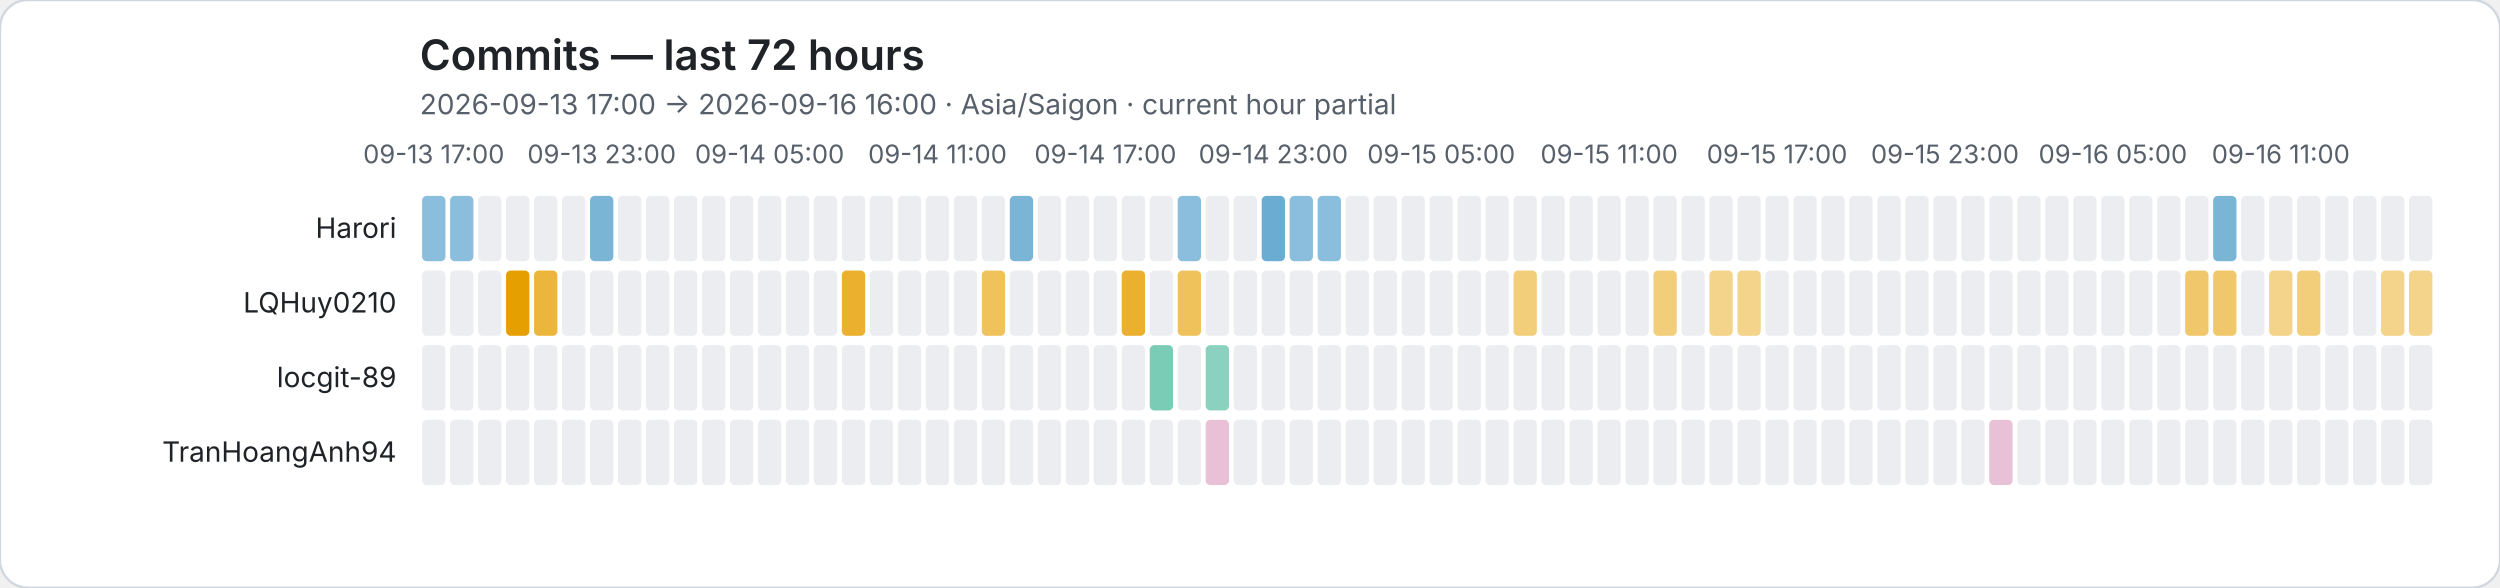
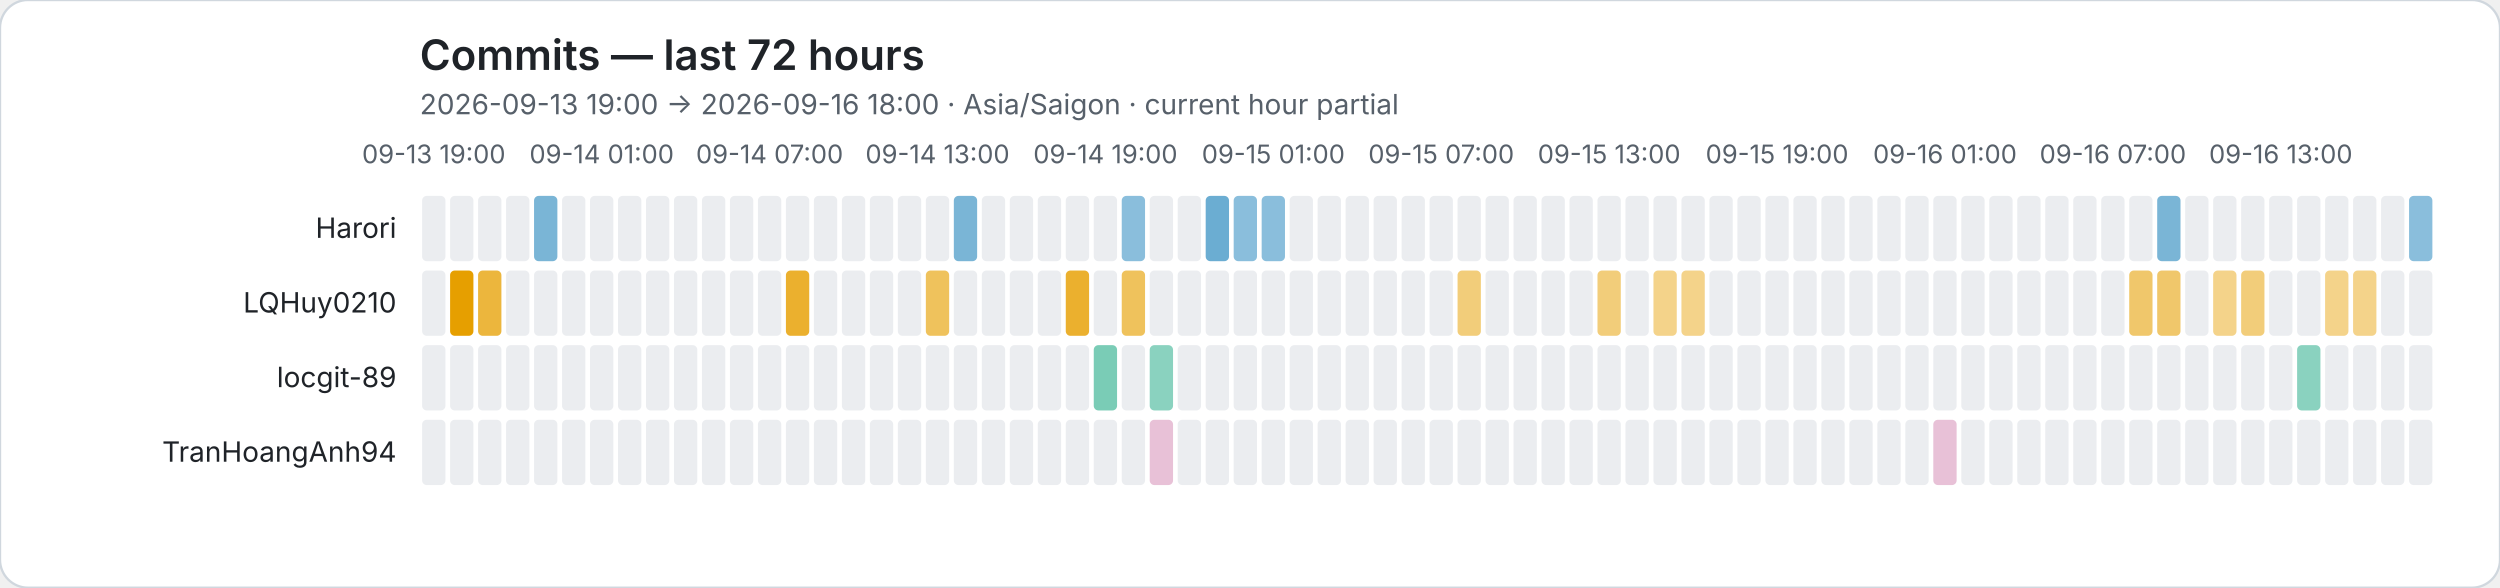
<svg xmlns="http://www.w3.org/2000/svg" role="img" viewBox="0 0 1072 252">
  <rect width="1072" height="252" rx="12" fill="#ffffff" stroke="#d0d7de" />
  <style>text{font-family:system-ui,-apple-system,BlinkMacSystemFont,"Segoe UI",sans-serif}.axis{fill:#57606a;font-size:11px}.heading{fill:#1f2328;font-size:18px;font-weight:600}.subheading{fill:#57606a;font-size:12px}.name{fill:#1f2328;font-size:12px}</style>
  <text class="heading" x="180" y="30">Commits — last 72 hours</text>
-   <text class="subheading" x="180" y="49">2026-09-13 17:00 → 2026-09-16 16:00 · Asia/Saigon · current hour partial</text>
-   <text class="axis" x="186" y="70" text-anchor="middle">09-13 17:00</text>
-   <text class="axis" x="258" y="70" text-anchor="middle">09-13 23:00</text>
-   <text class="axis" x="330" y="70" text-anchor="middle">09-14 05:00</text>
-   <text class="axis" x="402" y="70" text-anchor="middle">09-14 11:00</text>
-   <text class="axis" x="474" y="70" text-anchor="middle">09-14 17:00</text>
-   <text class="axis" x="546" y="70" text-anchor="middle">09-14 23:00</text>
-   <text class="axis" x="618" y="70" text-anchor="middle">09-15 05:00</text>
-   <text class="axis" x="690" y="70" text-anchor="middle">09-15 11:00</text>
-   <text class="axis" x="762" y="70" text-anchor="middle">09-15 17:00</text>
-   <text class="axis" x="834" y="70" text-anchor="middle">09-15 23:00</text>
-   <text class="axis" x="906" y="70" text-anchor="middle">09-16 05:00</text>
-   <text class="axis" x="978" y="70" text-anchor="middle">09-16 11:00</text>
+   <text class="subheading" x="180" y="49">2026-09-13 19:00 → 2026-09-16 18:00 · Asia/Saigon · current hour partial</text>
+   <text class="axis" x="186" y="70" text-anchor="middle">09-13 19:00</text>
+   <text class="axis" x="258" y="70" text-anchor="middle">09-14 01:00</text>
+   <text class="axis" x="330" y="70" text-anchor="middle">09-14 07:00</text>
+   <text class="axis" x="402" y="70" text-anchor="middle">09-14 13:00</text>
+   <text class="axis" x="474" y="70" text-anchor="middle">09-14 19:00</text>
+   <text class="axis" x="546" y="70" text-anchor="middle">09-15 01:00</text>
+   <text class="axis" x="618" y="70" text-anchor="middle">09-15 07:00</text>
+   <text class="axis" x="690" y="70" text-anchor="middle">09-15 13:00</text>
+   <text class="axis" x="762" y="70" text-anchor="middle">09-15 19:00</text>
+   <text class="axis" x="834" y="70" text-anchor="middle">09-16 01:00</text>
+   <text class="axis" x="906" y="70" text-anchor="middle">09-16 07:00</text>
+   <text class="axis" x="978" y="70" text-anchor="middle">09-16 13:00</text>
  <text class="name" x="170" y="102" text-anchor="end">Harori</text>
-   <rect data-hour="0" x="181" y="84" width="10" height="28" rx="2" fill="rgba(0, 114, 178, 0.46)" />
-   <rect data-hour="1" x="193" y="84" width="10" height="28" rx="2" fill="rgba(0, 114, 178, 0.46)" />
+   <rect data-hour="0" x="181" y="84" width="10" height="28" rx="2" fill="#ebedf0" />
+   <rect data-hour="1" x="193" y="84" width="10" height="28" rx="2" fill="#ebedf0" />
  <rect data-hour="2" x="205" y="84" width="10" height="28" rx="2" fill="#ebedf0" />
  <rect data-hour="3" x="217" y="84" width="10" height="28" rx="2" fill="#ebedf0" />
-   <rect data-hour="4" x="229" y="84" width="10" height="28" rx="2" fill="#ebedf0" />
+   <rect data-hour="4" x="229" y="84" width="10" height="28" rx="2" fill="rgba(0, 114, 178, 0.52)" />
  <rect data-hour="5" x="241" y="84" width="10" height="28" rx="2" fill="#ebedf0" />
-   <rect data-hour="6" x="253" y="84" width="10" height="28" rx="2" fill="rgba(0, 114, 178, 0.52)" />
+   <rect data-hour="6" x="253" y="84" width="10" height="28" rx="2" fill="#ebedf0" />
  <rect data-hour="7" x="265" y="84" width="10" height="28" rx="2" fill="#ebedf0" />
  <rect data-hour="8" x="277" y="84" width="10" height="28" rx="2" fill="#ebedf0" />
  <rect data-hour="9" x="289" y="84" width="10" height="28" rx="2" fill="#ebedf0" />
  <rect data-hour="10" x="301" y="84" width="10" height="28" rx="2" fill="#ebedf0" />
  <rect data-hour="11" x="313" y="84" width="10" height="28" rx="2" fill="#ebedf0" />
  <rect data-hour="12" x="325" y="84" width="10" height="28" rx="2" fill="#ebedf0" />
  <rect data-hour="13" x="337" y="84" width="10" height="28" rx="2" fill="#ebedf0" />
  <rect data-hour="14" x="349" y="84" width="10" height="28" rx="2" fill="#ebedf0" />
  <rect data-hour="15" x="361" y="84" width="10" height="28" rx="2" fill="#ebedf0" />
  <rect data-hour="16" x="373" y="84" width="10" height="28" rx="2" fill="#ebedf0" />
  <rect data-hour="17" x="385" y="84" width="10" height="28" rx="2" fill="#ebedf0" />
  <rect data-hour="18" x="397" y="84" width="10" height="28" rx="2" fill="#ebedf0" />
-   <rect data-hour="19" x="409" y="84" width="10" height="28" rx="2" fill="#ebedf0" />
+   <rect data-hour="19" x="409" y="84" width="10" height="28" rx="2" fill="rgba(0, 114, 178, 0.52)" />
  <rect data-hour="20" x="421" y="84" width="10" height="28" rx="2" fill="#ebedf0" />
-   <rect data-hour="21" x="433" y="84" width="10" height="28" rx="2" fill="rgba(0, 114, 178, 0.52)" />
+   <rect data-hour="21" x="433" y="84" width="10" height="28" rx="2" fill="#ebedf0" />
  <rect data-hour="22" x="445" y="84" width="10" height="28" rx="2" fill="#ebedf0" />
  <rect data-hour="23" x="457" y="84" width="10" height="28" rx="2" fill="#ebedf0" />
  <rect data-hour="24" x="469" y="84" width="10" height="28" rx="2" fill="#ebedf0" />
-   <rect data-hour="25" x="481" y="84" width="10" height="28" rx="2" fill="#ebedf0" />
+   <rect data-hour="25" x="481" y="84" width="10" height="28" rx="2" fill="rgba(0, 114, 178, 0.46)" />
  <rect data-hour="26" x="493" y="84" width="10" height="28" rx="2" fill="#ebedf0" />
-   <rect data-hour="27" x="505" y="84" width="10" height="28" rx="2" fill="rgba(0, 114, 178, 0.46)" />
-   <rect data-hour="28" x="517" y="84" width="10" height="28" rx="2" fill="#ebedf0" />
-   <rect data-hour="29" x="529" y="84" width="10" height="28" rx="2" fill="#ebedf0" />
-   <rect data-hour="30" x="541" y="84" width="10" height="28" rx="2" fill="rgba(0, 114, 178, 0.58)" />
-   <rect data-hour="31" x="553" y="84" width="10" height="28" rx="2" fill="rgba(0, 114, 178, 0.46)" />
-   <rect data-hour="32" x="565" y="84" width="10" height="28" rx="2" fill="rgba(0, 114, 178, 0.46)" />
+   <rect data-hour="27" x="505" y="84" width="10" height="28" rx="2" fill="#ebedf0" />
+   <rect data-hour="28" x="517" y="84" width="10" height="28" rx="2" fill="rgba(0, 114, 178, 0.58)" />
+   <rect data-hour="29" x="529" y="84" width="10" height="28" rx="2" fill="rgba(0, 114, 178, 0.46)" />
+   <rect data-hour="30" x="541" y="84" width="10" height="28" rx="2" fill="rgba(0, 114, 178, 0.46)" />
+   <rect data-hour="31" x="553" y="84" width="10" height="28" rx="2" fill="#ebedf0" />
+   <rect data-hour="32" x="565" y="84" width="10" height="28" rx="2" fill="#ebedf0" />
  <rect data-hour="33" x="577" y="84" width="10" height="28" rx="2" fill="#ebedf0" />
  <rect data-hour="34" x="589" y="84" width="10" height="28" rx="2" fill="#ebedf0" />
  <rect data-hour="35" x="601" y="84" width="10" height="28" rx="2" fill="#ebedf0" />
  <rect data-hour="36" x="613" y="84" width="10" height="28" rx="2" fill="#ebedf0" />
  <rect data-hour="37" x="625" y="84" width="10" height="28" rx="2" fill="#ebedf0" />
  <rect data-hour="38" x="637" y="84" width="10" height="28" rx="2" fill="#ebedf0" />
  <rect data-hour="39" x="649" y="84" width="10" height="28" rx="2" fill="#ebedf0" />
  <rect data-hour="40" x="661" y="84" width="10" height="28" rx="2" fill="#ebedf0" />
  <rect data-hour="41" x="673" y="84" width="10" height="28" rx="2" fill="#ebedf0" />
  <rect data-hour="42" x="685" y="84" width="10" height="28" rx="2" fill="#ebedf0" />
  <rect data-hour="43" x="697" y="84" width="10" height="28" rx="2" fill="#ebedf0" />
  <rect data-hour="44" x="709" y="84" width="10" height="28" rx="2" fill="#ebedf0" />
  <rect data-hour="45" x="721" y="84" width="10" height="28" rx="2" fill="#ebedf0" />
  <rect data-hour="46" x="733" y="84" width="10" height="28" rx="2" fill="#ebedf0" />
  <rect data-hour="47" x="745" y="84" width="10" height="28" rx="2" fill="#ebedf0" />
  <rect data-hour="48" x="757" y="84" width="10" height="28" rx="2" fill="#ebedf0" />
  <rect data-hour="49" x="769" y="84" width="10" height="28" rx="2" fill="#ebedf0" />
  <rect data-hour="50" x="781" y="84" width="10" height="28" rx="2" fill="#ebedf0" />
  <rect data-hour="51" x="793" y="84" width="10" height="28" rx="2" fill="#ebedf0" />
  <rect data-hour="52" x="805" y="84" width="10" height="28" rx="2" fill="#ebedf0" />
  <rect data-hour="53" x="817" y="84" width="10" height="28" rx="2" fill="#ebedf0" />
  <rect data-hour="54" x="829" y="84" width="10" height="28" rx="2" fill="#ebedf0" />
  <rect data-hour="55" x="841" y="84" width="10" height="28" rx="2" fill="#ebedf0" />
  <rect data-hour="56" x="853" y="84" width="10" height="28" rx="2" fill="#ebedf0" />
  <rect data-hour="57" x="865" y="84" width="10" height="28" rx="2" fill="#ebedf0" />
  <rect data-hour="58" x="877" y="84" width="10" height="28" rx="2" fill="#ebedf0" />
  <rect data-hour="59" x="889" y="84" width="10" height="28" rx="2" fill="#ebedf0" />
  <rect data-hour="60" x="901" y="84" width="10" height="28" rx="2" fill="#ebedf0" />
  <rect data-hour="61" x="913" y="84" width="10" height="28" rx="2" fill="#ebedf0" />
-   <rect data-hour="62" x="925" y="84" width="10" height="28" rx="2" fill="#ebedf0" />
+   <rect data-hour="62" x="925" y="84" width="10" height="28" rx="2" fill="rgba(0, 114, 178, 0.52)" />
  <rect data-hour="63" x="937" y="84" width="10" height="28" rx="2" fill="#ebedf0" />
-   <rect data-hour="64" x="949" y="84" width="10" height="28" rx="2" fill="rgba(0, 114, 178, 0.52)" />
+   <rect data-hour="64" x="949" y="84" width="10" height="28" rx="2" fill="#ebedf0" />
  <rect data-hour="65" x="961" y="84" width="10" height="28" rx="2" fill="#ebedf0" />
  <rect data-hour="66" x="973" y="84" width="10" height="28" rx="2" fill="#ebedf0" />
  <rect data-hour="67" x="985" y="84" width="10" height="28" rx="2" fill="#ebedf0" />
  <rect data-hour="68" x="997" y="84" width="10" height="28" rx="2" fill="#ebedf0" />
  <rect data-hour="69" x="1009" y="84" width="10" height="28" rx="2" fill="#ebedf0" />
  <rect data-hour="70" x="1021" y="84" width="10" height="28" rx="2" fill="#ebedf0" />
-   <rect data-hour="71" x="1033" y="84" width="10" height="28" rx="2" fill="#ebedf0" />
+   <rect data-hour="71" x="1033" y="84" width="10" height="28" rx="2" fill="rgba(0, 114, 178, 0.46)" />
  <text class="name" x="170" y="134" text-anchor="end">LQHuy0210</text>
  <rect data-hour="0" x="181" y="116" width="10" height="28" rx="2" fill="#ebedf0" />
-   <rect data-hour="1" x="193" y="116" width="10" height="28" rx="2" fill="#ebedf0" />
-   <rect data-hour="2" x="205" y="116" width="10" height="28" rx="2" fill="#ebedf0" />
-   <rect data-hour="3" x="217" y="116" width="10" height="28" rx="2" fill="rgba(230, 159, 0, 1.00)" />
-   <rect data-hour="4" x="229" y="116" width="10" height="28" rx="2" fill="rgba(230, 159, 0, 0.76)" />
+   <rect data-hour="1" x="193" y="116" width="10" height="28" rx="2" fill="rgba(230, 159, 0, 1.00)" />
+   <rect data-hour="2" x="205" y="116" width="10" height="28" rx="2" fill="rgba(230, 159, 0, 0.76)" />
+   <rect data-hour="3" x="217" y="116" width="10" height="28" rx="2" fill="#ebedf0" />
+   <rect data-hour="4" x="229" y="116" width="10" height="28" rx="2" fill="#ebedf0" />
  <rect data-hour="5" x="241" y="116" width="10" height="28" rx="2" fill="#ebedf0" />
  <rect data-hour="6" x="253" y="116" width="10" height="28" rx="2" fill="#ebedf0" />
  <rect data-hour="7" x="265" y="116" width="10" height="28" rx="2" fill="#ebedf0" />
  <rect data-hour="8" x="277" y="116" width="10" height="28" rx="2" fill="#ebedf0" />
  <rect data-hour="9" x="289" y="116" width="10" height="28" rx="2" fill="#ebedf0" />
  <rect data-hour="10" x="301" y="116" width="10" height="28" rx="2" fill="#ebedf0" />
  <rect data-hour="11" x="313" y="116" width="10" height="28" rx="2" fill="#ebedf0" />
  <rect data-hour="12" x="325" y="116" width="10" height="28" rx="2" fill="#ebedf0" />
-   <rect data-hour="13" x="337" y="116" width="10" height="28" rx="2" fill="#ebedf0" />
+   <rect data-hour="13" x="337" y="116" width="10" height="28" rx="2" fill="rgba(230, 159, 0, 0.82)" />
  <rect data-hour="14" x="349" y="116" width="10" height="28" rx="2" fill="#ebedf0" />
-   <rect data-hour="15" x="361" y="116" width="10" height="28" rx="2" fill="rgba(230, 159, 0, 0.82)" />
+   <rect data-hour="15" x="361" y="116" width="10" height="28" rx="2" fill="#ebedf0" />
  <rect data-hour="16" x="373" y="116" width="10" height="28" rx="2" fill="#ebedf0" />
  <rect data-hour="17" x="385" y="116" width="10" height="28" rx="2" fill="#ebedf0" />
-   <rect data-hour="18" x="397" y="116" width="10" height="28" rx="2" fill="#ebedf0" />
+   <rect data-hour="18" x="397" y="116" width="10" height="28" rx="2" fill="rgba(230, 159, 0, 0.64)" />
  <rect data-hour="19" x="409" y="116" width="10" height="28" rx="2" fill="#ebedf0" />
-   <rect data-hour="20" x="421" y="116" width="10" height="28" rx="2" fill="rgba(230, 159, 0, 0.64)" />
+   <rect data-hour="20" x="421" y="116" width="10" height="28" rx="2" fill="#ebedf0" />
  <rect data-hour="21" x="433" y="116" width="10" height="28" rx="2" fill="#ebedf0" />
  <rect data-hour="22" x="445" y="116" width="10" height="28" rx="2" fill="#ebedf0" />
-   <rect data-hour="23" x="457" y="116" width="10" height="28" rx="2" fill="#ebedf0" />
+   <rect data-hour="23" x="457" y="116" width="10" height="28" rx="2" fill="rgba(230, 159, 0, 0.82)" />
  <rect data-hour="24" x="469" y="116" width="10" height="28" rx="2" fill="#ebedf0" />
-   <rect data-hour="25" x="481" y="116" width="10" height="28" rx="2" fill="rgba(230, 159, 0, 0.82)" />
+   <rect data-hour="25" x="481" y="116" width="10" height="28" rx="2" fill="rgba(230, 159, 0, 0.64)" />
  <rect data-hour="26" x="493" y="116" width="10" height="28" rx="2" fill="#ebedf0" />
-   <rect data-hour="27" x="505" y="116" width="10" height="28" rx="2" fill="rgba(230, 159, 0, 0.64)" />
+   <rect data-hour="27" x="505" y="116" width="10" height="28" rx="2" fill="#ebedf0" />
  <rect data-hour="28" x="517" y="116" width="10" height="28" rx="2" fill="#ebedf0" />
  <rect data-hour="29" x="529" y="116" width="10" height="28" rx="2" fill="#ebedf0" />
  <rect data-hour="30" x="541" y="116" width="10" height="28" rx="2" fill="#ebedf0" />
  <rect data-hour="31" x="553" y="116" width="10" height="28" rx="2" fill="#ebedf0" />
  <rect data-hour="32" x="565" y="116" width="10" height="28" rx="2" fill="#ebedf0" />
  <rect data-hour="33" x="577" y="116" width="10" height="28" rx="2" fill="#ebedf0" />
  <rect data-hour="34" x="589" y="116" width="10" height="28" rx="2" fill="#ebedf0" />
  <rect data-hour="35" x="601" y="116" width="10" height="28" rx="2" fill="#ebedf0" />
  <rect data-hour="36" x="613" y="116" width="10" height="28" rx="2" fill="#ebedf0" />
-   <rect data-hour="37" x="625" y="116" width="10" height="28" rx="2" fill="#ebedf0" />
+   <rect data-hour="37" x="625" y="116" width="10" height="28" rx="2" fill="rgba(230, 159, 0, 0.52)" />
  <rect data-hour="38" x="637" y="116" width="10" height="28" rx="2" fill="#ebedf0" />
-   <rect data-hour="39" x="649" y="116" width="10" height="28" rx="2" fill="rgba(230, 159, 0, 0.52)" />
+   <rect data-hour="39" x="649" y="116" width="10" height="28" rx="2" fill="#ebedf0" />
  <rect data-hour="40" x="661" y="116" width="10" height="28" rx="2" fill="#ebedf0" />
  <rect data-hour="41" x="673" y="116" width="10" height="28" rx="2" fill="#ebedf0" />
-   <rect data-hour="42" x="685" y="116" width="10" height="28" rx="2" fill="#ebedf0" />
+   <rect data-hour="42" x="685" y="116" width="10" height="28" rx="2" fill="rgba(230, 159, 0, 0.52)" />
  <rect data-hour="43" x="697" y="116" width="10" height="28" rx="2" fill="#ebedf0" />
-   <rect data-hour="44" x="709" y="116" width="10" height="28" rx="2" fill="rgba(230, 159, 0, 0.52)" />
-   <rect data-hour="45" x="721" y="116" width="10" height="28" rx="2" fill="#ebedf0" />
-   <rect data-hour="46" x="733" y="116" width="10" height="28" rx="2" fill="rgba(230, 159, 0, 0.46)" />
-   <rect data-hour="47" x="745" y="116" width="10" height="28" rx="2" fill="rgba(230, 159, 0, 0.46)" />
+   <rect data-hour="44" x="709" y="116" width="10" height="28" rx="2" fill="rgba(230, 159, 0, 0.46)" />
+   <rect data-hour="45" x="721" y="116" width="10" height="28" rx="2" fill="rgba(230, 159, 0, 0.46)" />
+   <rect data-hour="46" x="733" y="116" width="10" height="28" rx="2" fill="#ebedf0" />
+   <rect data-hour="47" x="745" y="116" width="10" height="28" rx="2" fill="#ebedf0" />
  <rect data-hour="48" x="757" y="116" width="10" height="28" rx="2" fill="#ebedf0" />
  <rect data-hour="49" x="769" y="116" width="10" height="28" rx="2" fill="#ebedf0" />
  <rect data-hour="50" x="781" y="116" width="10" height="28" rx="2" fill="#ebedf0" />
  <rect data-hour="51" x="793" y="116" width="10" height="28" rx="2" fill="#ebedf0" />
  <rect data-hour="52" x="805" y="116" width="10" height="28" rx="2" fill="#ebedf0" />
  <rect data-hour="53" x="817" y="116" width="10" height="28" rx="2" fill="#ebedf0" />
  <rect data-hour="54" x="829" y="116" width="10" height="28" rx="2" fill="#ebedf0" />
  <rect data-hour="55" x="841" y="116" width="10" height="28" rx="2" fill="#ebedf0" />
  <rect data-hour="56" x="853" y="116" width="10" height="28" rx="2" fill="#ebedf0" />
  <rect data-hour="57" x="865" y="116" width="10" height="28" rx="2" fill="#ebedf0" />
  <rect data-hour="58" x="877" y="116" width="10" height="28" rx="2" fill="#ebedf0" />
  <rect data-hour="59" x="889" y="116" width="10" height="28" rx="2" fill="#ebedf0" />
  <rect data-hour="60" x="901" y="116" width="10" height="28" rx="2" fill="#ebedf0" />
-   <rect data-hour="61" x="913" y="116" width="10" height="28" rx="2" fill="#ebedf0" />
-   <rect data-hour="62" x="925" y="116" width="10" height="28" rx="2" fill="#ebedf0" />
-   <rect data-hour="63" x="937" y="116" width="10" height="28" rx="2" fill="rgba(230, 159, 0, 0.58)" />
-   <rect data-hour="64" x="949" y="116" width="10" height="28" rx="2" fill="rgba(230, 159, 0, 0.58)" />
-   <rect data-hour="65" x="961" y="116" width="10" height="28" rx="2" fill="#ebedf0" />
-   <rect data-hour="66" x="973" y="116" width="10" height="28" rx="2" fill="rgba(230, 159, 0, 0.46)" />
-   <rect data-hour="67" x="985" y="116" width="10" height="28" rx="2" fill="rgba(230, 159, 0, 0.52)" />
-   <rect data-hour="68" x="997" y="116" width="10" height="28" rx="2" fill="#ebedf0" />
-   <rect data-hour="69" x="1009" y="116" width="10" height="28" rx="2" fill="#ebedf0" />
-   <rect data-hour="70" x="1021" y="116" width="10" height="28" rx="2" fill="rgba(230, 159, 0, 0.46)" />
-   <rect data-hour="71" x="1033" y="116" width="10" height="28" rx="2" fill="rgba(230, 159, 0, 0.46)" />
+   <rect data-hour="61" x="913" y="116" width="10" height="28" rx="2" fill="rgba(230, 159, 0, 0.58)" />
+   <rect data-hour="62" x="925" y="116" width="10" height="28" rx="2" fill="rgba(230, 159, 0, 0.58)" />
+   <rect data-hour="63" x="937" y="116" width="10" height="28" rx="2" fill="#ebedf0" />
+   <rect data-hour="64" x="949" y="116" width="10" height="28" rx="2" fill="rgba(230, 159, 0, 0.46)" />
+   <rect data-hour="65" x="961" y="116" width="10" height="28" rx="2" fill="rgba(230, 159, 0, 0.52)" />
+   <rect data-hour="66" x="973" y="116" width="10" height="28" rx="2" fill="#ebedf0" />
+   <rect data-hour="67" x="985" y="116" width="10" height="28" rx="2" fill="#ebedf0" />
+   <rect data-hour="68" x="997" y="116" width="10" height="28" rx="2" fill="rgba(230, 159, 0, 0.46)" />
+   <rect data-hour="69" x="1009" y="116" width="10" height="28" rx="2" fill="rgba(230, 159, 0, 0.46)" />
+   <rect data-hour="70" x="1021" y="116" width="10" height="28" rx="2" fill="#ebedf0" />
+   <rect data-hour="71" x="1033" y="116" width="10" height="28" rx="2" fill="#ebedf0" />
  <text class="name" x="170" y="166" text-anchor="end">locgit-89</text>
  <rect data-hour="0" x="181" y="148" width="10" height="28" rx="2" fill="#ebedf0" />
  <rect data-hour="1" x="193" y="148" width="10" height="28" rx="2" fill="#ebedf0" />
  <rect data-hour="2" x="205" y="148" width="10" height="28" rx="2" fill="#ebedf0" />
  <rect data-hour="3" x="217" y="148" width="10" height="28" rx="2" fill="#ebedf0" />
  <rect data-hour="4" x="229" y="148" width="10" height="28" rx="2" fill="#ebedf0" />
  <rect data-hour="5" x="241" y="148" width="10" height="28" rx="2" fill="#ebedf0" />
  <rect data-hour="6" x="253" y="148" width="10" height="28" rx="2" fill="#ebedf0" />
  <rect data-hour="7" x="265" y="148" width="10" height="28" rx="2" fill="#ebedf0" />
  <rect data-hour="8" x="277" y="148" width="10" height="28" rx="2" fill="#ebedf0" />
  <rect data-hour="9" x="289" y="148" width="10" height="28" rx="2" fill="#ebedf0" />
  <rect data-hour="10" x="301" y="148" width="10" height="28" rx="2" fill="#ebedf0" />
  <rect data-hour="11" x="313" y="148" width="10" height="28" rx="2" fill="#ebedf0" />
  <rect data-hour="12" x="325" y="148" width="10" height="28" rx="2" fill="#ebedf0" />
  <rect data-hour="13" x="337" y="148" width="10" height="28" rx="2" fill="#ebedf0" />
  <rect data-hour="14" x="349" y="148" width="10" height="28" rx="2" fill="#ebedf0" />
  <rect data-hour="15" x="361" y="148" width="10" height="28" rx="2" fill="#ebedf0" />
  <rect data-hour="16" x="373" y="148" width="10" height="28" rx="2" fill="#ebedf0" />
  <rect data-hour="17" x="385" y="148" width="10" height="28" rx="2" fill="#ebedf0" />
  <rect data-hour="18" x="397" y="148" width="10" height="28" rx="2" fill="#ebedf0" />
  <rect data-hour="19" x="409" y="148" width="10" height="28" rx="2" fill="#ebedf0" />
  <rect data-hour="20" x="421" y="148" width="10" height="28" rx="2" fill="#ebedf0" />
  <rect data-hour="21" x="433" y="148" width="10" height="28" rx="2" fill="#ebedf0" />
  <rect data-hour="22" x="445" y="148" width="10" height="28" rx="2" fill="#ebedf0" />
  <rect data-hour="23" x="457" y="148" width="10" height="28" rx="2" fill="#ebedf0" />
-   <rect data-hour="24" x="469" y="148" width="10" height="28" rx="2" fill="#ebedf0" />
+   <rect data-hour="24" x="469" y="148" width="10" height="28" rx="2" fill="rgba(0, 158, 115, 0.52)" />
  <rect data-hour="25" x="481" y="148" width="10" height="28" rx="2" fill="#ebedf0" />
-   <rect data-hour="26" x="493" y="148" width="10" height="28" rx="2" fill="rgba(0, 158, 115, 0.52)" />
+   <rect data-hour="26" x="493" y="148" width="10" height="28" rx="2" fill="rgba(0, 158, 115, 0.46)" />
  <rect data-hour="27" x="505" y="148" width="10" height="28" rx="2" fill="#ebedf0" />
-   <rect data-hour="28" x="517" y="148" width="10" height="28" rx="2" fill="rgba(0, 158, 115, 0.46)" />
+   <rect data-hour="28" x="517" y="148" width="10" height="28" rx="2" fill="#ebedf0" />
  <rect data-hour="29" x="529" y="148" width="10" height="28" rx="2" fill="#ebedf0" />
  <rect data-hour="30" x="541" y="148" width="10" height="28" rx="2" fill="#ebedf0" />
  <rect data-hour="31" x="553" y="148" width="10" height="28" rx="2" fill="#ebedf0" />
  <rect data-hour="32" x="565" y="148" width="10" height="28" rx="2" fill="#ebedf0" />
  <rect data-hour="33" x="577" y="148" width="10" height="28" rx="2" fill="#ebedf0" />
  <rect data-hour="34" x="589" y="148" width="10" height="28" rx="2" fill="#ebedf0" />
  <rect data-hour="35" x="601" y="148" width="10" height="28" rx="2" fill="#ebedf0" />
  <rect data-hour="36" x="613" y="148" width="10" height="28" rx="2" fill="#ebedf0" />
  <rect data-hour="37" x="625" y="148" width="10" height="28" rx="2" fill="#ebedf0" />
  <rect data-hour="38" x="637" y="148" width="10" height="28" rx="2" fill="#ebedf0" />
  <rect data-hour="39" x="649" y="148" width="10" height="28" rx="2" fill="#ebedf0" />
  <rect data-hour="40" x="661" y="148" width="10" height="28" rx="2" fill="#ebedf0" />
  <rect data-hour="41" x="673" y="148" width="10" height="28" rx="2" fill="#ebedf0" />
  <rect data-hour="42" x="685" y="148" width="10" height="28" rx="2" fill="#ebedf0" />
  <rect data-hour="43" x="697" y="148" width="10" height="28" rx="2" fill="#ebedf0" />
  <rect data-hour="44" x="709" y="148" width="10" height="28" rx="2" fill="#ebedf0" />
  <rect data-hour="45" x="721" y="148" width="10" height="28" rx="2" fill="#ebedf0" />
  <rect data-hour="46" x="733" y="148" width="10" height="28" rx="2" fill="#ebedf0" />
  <rect data-hour="47" x="745" y="148" width="10" height="28" rx="2" fill="#ebedf0" />
  <rect data-hour="48" x="757" y="148" width="10" height="28" rx="2" fill="#ebedf0" />
  <rect data-hour="49" x="769" y="148" width="10" height="28" rx="2" fill="#ebedf0" />
  <rect data-hour="50" x="781" y="148" width="10" height="28" rx="2" fill="#ebedf0" />
  <rect data-hour="51" x="793" y="148" width="10" height="28" rx="2" fill="#ebedf0" />
  <rect data-hour="52" x="805" y="148" width="10" height="28" rx="2" fill="#ebedf0" />
  <rect data-hour="53" x="817" y="148" width="10" height="28" rx="2" fill="#ebedf0" />
  <rect data-hour="54" x="829" y="148" width="10" height="28" rx="2" fill="#ebedf0" />
  <rect data-hour="55" x="841" y="148" width="10" height="28" rx="2" fill="#ebedf0" />
  <rect data-hour="56" x="853" y="148" width="10" height="28" rx="2" fill="#ebedf0" />
  <rect data-hour="57" x="865" y="148" width="10" height="28" rx="2" fill="#ebedf0" />
  <rect data-hour="58" x="877" y="148" width="10" height="28" rx="2" fill="#ebedf0" />
  <rect data-hour="59" x="889" y="148" width="10" height="28" rx="2" fill="#ebedf0" />
  <rect data-hour="60" x="901" y="148" width="10" height="28" rx="2" fill="#ebedf0" />
  <rect data-hour="61" x="913" y="148" width="10" height="28" rx="2" fill="#ebedf0" />
  <rect data-hour="62" x="925" y="148" width="10" height="28" rx="2" fill="#ebedf0" />
  <rect data-hour="63" x="937" y="148" width="10" height="28" rx="2" fill="#ebedf0" />
  <rect data-hour="64" x="949" y="148" width="10" height="28" rx="2" fill="#ebedf0" />
  <rect data-hour="65" x="961" y="148" width="10" height="28" rx="2" fill="#ebedf0" />
  <rect data-hour="66" x="973" y="148" width="10" height="28" rx="2" fill="#ebedf0" />
-   <rect data-hour="67" x="985" y="148" width="10" height="28" rx="2" fill="#ebedf0" />
+   <rect data-hour="67" x="985" y="148" width="10" height="28" rx="2" fill="rgba(0, 158, 115, 0.46)" />
  <rect data-hour="68" x="997" y="148" width="10" height="28" rx="2" fill="#ebedf0" />
  <rect data-hour="69" x="1009" y="148" width="10" height="28" rx="2" fill="#ebedf0" />
  <rect data-hour="70" x="1021" y="148" width="10" height="28" rx="2" fill="#ebedf0" />
  <rect data-hour="71" x="1033" y="148" width="10" height="28" rx="2" fill="#ebedf0" />
  <text class="name" x="170" y="198" text-anchor="end">TranHoangAnh94</text>
  <rect data-hour="0" x="181" y="180" width="10" height="28" rx="2" fill="#ebedf0" />
  <rect data-hour="1" x="193" y="180" width="10" height="28" rx="2" fill="#ebedf0" />
  <rect data-hour="2" x="205" y="180" width="10" height="28" rx="2" fill="#ebedf0" />
  <rect data-hour="3" x="217" y="180" width="10" height="28" rx="2" fill="#ebedf0" />
  <rect data-hour="4" x="229" y="180" width="10" height="28" rx="2" fill="#ebedf0" />
  <rect data-hour="5" x="241" y="180" width="10" height="28" rx="2" fill="#ebedf0" />
  <rect data-hour="6" x="253" y="180" width="10" height="28" rx="2" fill="#ebedf0" />
  <rect data-hour="7" x="265" y="180" width="10" height="28" rx="2" fill="#ebedf0" />
  <rect data-hour="8" x="277" y="180" width="10" height="28" rx="2" fill="#ebedf0" />
  <rect data-hour="9" x="289" y="180" width="10" height="28" rx="2" fill="#ebedf0" />
  <rect data-hour="10" x="301" y="180" width="10" height="28" rx="2" fill="#ebedf0" />
  <rect data-hour="11" x="313" y="180" width="10" height="28" rx="2" fill="#ebedf0" />
  <rect data-hour="12" x="325" y="180" width="10" height="28" rx="2" fill="#ebedf0" />
  <rect data-hour="13" x="337" y="180" width="10" height="28" rx="2" fill="#ebedf0" />
  <rect data-hour="14" x="349" y="180" width="10" height="28" rx="2" fill="#ebedf0" />
  <rect data-hour="15" x="361" y="180" width="10" height="28" rx="2" fill="#ebedf0" />
  <rect data-hour="16" x="373" y="180" width="10" height="28" rx="2" fill="#ebedf0" />
  <rect data-hour="17" x="385" y="180" width="10" height="28" rx="2" fill="#ebedf0" />
  <rect data-hour="18" x="397" y="180" width="10" height="28" rx="2" fill="#ebedf0" />
  <rect data-hour="19" x="409" y="180" width="10" height="28" rx="2" fill="#ebedf0" />
  <rect data-hour="20" x="421" y="180" width="10" height="28" rx="2" fill="#ebedf0" />
  <rect data-hour="21" x="433" y="180" width="10" height="28" rx="2" fill="#ebedf0" />
  <rect data-hour="22" x="445" y="180" width="10" height="28" rx="2" fill="#ebedf0" />
  <rect data-hour="23" x="457" y="180" width="10" height="28" rx="2" fill="#ebedf0" />
  <rect data-hour="24" x="469" y="180" width="10" height="28" rx="2" fill="#ebedf0" />
  <rect data-hour="25" x="481" y="180" width="10" height="28" rx="2" fill="#ebedf0" />
-   <rect data-hour="26" x="493" y="180" width="10" height="28" rx="2" fill="#ebedf0" />
+   <rect data-hour="26" x="493" y="180" width="10" height="28" rx="2" fill="rgba(204, 121, 167, 0.46)" />
  <rect data-hour="27" x="505" y="180" width="10" height="28" rx="2" fill="#ebedf0" />
-   <rect data-hour="28" x="517" y="180" width="10" height="28" rx="2" fill="rgba(204, 121, 167, 0.46)" />
+   <rect data-hour="28" x="517" y="180" width="10" height="28" rx="2" fill="#ebedf0" />
  <rect data-hour="29" x="529" y="180" width="10" height="28" rx="2" fill="#ebedf0" />
  <rect data-hour="30" x="541" y="180" width="10" height="28" rx="2" fill="#ebedf0" />
  <rect data-hour="31" x="553" y="180" width="10" height="28" rx="2" fill="#ebedf0" />
  <rect data-hour="32" x="565" y="180" width="10" height="28" rx="2" fill="#ebedf0" />
  <rect data-hour="33" x="577" y="180" width="10" height="28" rx="2" fill="#ebedf0" />
  <rect data-hour="34" x="589" y="180" width="10" height="28" rx="2" fill="#ebedf0" />
  <rect data-hour="35" x="601" y="180" width="10" height="28" rx="2" fill="#ebedf0" />
  <rect data-hour="36" x="613" y="180" width="10" height="28" rx="2" fill="#ebedf0" />
  <rect data-hour="37" x="625" y="180" width="10" height="28" rx="2" fill="#ebedf0" />
  <rect data-hour="38" x="637" y="180" width="10" height="28" rx="2" fill="#ebedf0" />
  <rect data-hour="39" x="649" y="180" width="10" height="28" rx="2" fill="#ebedf0" />
  <rect data-hour="40" x="661" y="180" width="10" height="28" rx="2" fill="#ebedf0" />
  <rect data-hour="41" x="673" y="180" width="10" height="28" rx="2" fill="#ebedf0" />
  <rect data-hour="42" x="685" y="180" width="10" height="28" rx="2" fill="#ebedf0" />
  <rect data-hour="43" x="697" y="180" width="10" height="28" rx="2" fill="#ebedf0" />
  <rect data-hour="44" x="709" y="180" width="10" height="28" rx="2" fill="#ebedf0" />
  <rect data-hour="45" x="721" y="180" width="10" height="28" rx="2" fill="#ebedf0" />
  <rect data-hour="46" x="733" y="180" width="10" height="28" rx="2" fill="#ebedf0" />
  <rect data-hour="47" x="745" y="180" width="10" height="28" rx="2" fill="#ebedf0" />
  <rect data-hour="48" x="757" y="180" width="10" height="28" rx="2" fill="#ebedf0" />
  <rect data-hour="49" x="769" y="180" width="10" height="28" rx="2" fill="#ebedf0" />
  <rect data-hour="50" x="781" y="180" width="10" height="28" rx="2" fill="#ebedf0" />
  <rect data-hour="51" x="793" y="180" width="10" height="28" rx="2" fill="#ebedf0" />
  <rect data-hour="52" x="805" y="180" width="10" height="28" rx="2" fill="#ebedf0" />
  <rect data-hour="53" x="817" y="180" width="10" height="28" rx="2" fill="#ebedf0" />
-   <rect data-hour="54" x="829" y="180" width="10" height="28" rx="2" fill="#ebedf0" />
+   <rect data-hour="54" x="829" y="180" width="10" height="28" rx="2" fill="rgba(204, 121, 167, 0.46)" />
  <rect data-hour="55" x="841" y="180" width="10" height="28" rx="2" fill="#ebedf0" />
-   <rect data-hour="56" x="853" y="180" width="10" height="28" rx="2" fill="rgba(204, 121, 167, 0.46)" />
+   <rect data-hour="56" x="853" y="180" width="10" height="28" rx="2" fill="#ebedf0" />
  <rect data-hour="57" x="865" y="180" width="10" height="28" rx="2" fill="#ebedf0" />
  <rect data-hour="58" x="877" y="180" width="10" height="28" rx="2" fill="#ebedf0" />
  <rect data-hour="59" x="889" y="180" width="10" height="28" rx="2" fill="#ebedf0" />
  <rect data-hour="60" x="901" y="180" width="10" height="28" rx="2" fill="#ebedf0" />
  <rect data-hour="61" x="913" y="180" width="10" height="28" rx="2" fill="#ebedf0" />
  <rect data-hour="62" x="925" y="180" width="10" height="28" rx="2" fill="#ebedf0" />
  <rect data-hour="63" x="937" y="180" width="10" height="28" rx="2" fill="#ebedf0" />
  <rect data-hour="64" x="949" y="180" width="10" height="28" rx="2" fill="#ebedf0" />
  <rect data-hour="65" x="961" y="180" width="10" height="28" rx="2" fill="#ebedf0" />
  <rect data-hour="66" x="973" y="180" width="10" height="28" rx="2" fill="#ebedf0" />
  <rect data-hour="67" x="985" y="180" width="10" height="28" rx="2" fill="#ebedf0" />
  <rect data-hour="68" x="997" y="180" width="10" height="28" rx="2" fill="#ebedf0" />
  <rect data-hour="69" x="1009" y="180" width="10" height="28" rx="2" fill="#ebedf0" />
  <rect data-hour="70" x="1021" y="180" width="10" height="28" rx="2" fill="#ebedf0" />
  <rect data-hour="71" x="1033" y="180" width="10" height="28" rx="2" fill="#ebedf0" />
</svg>
